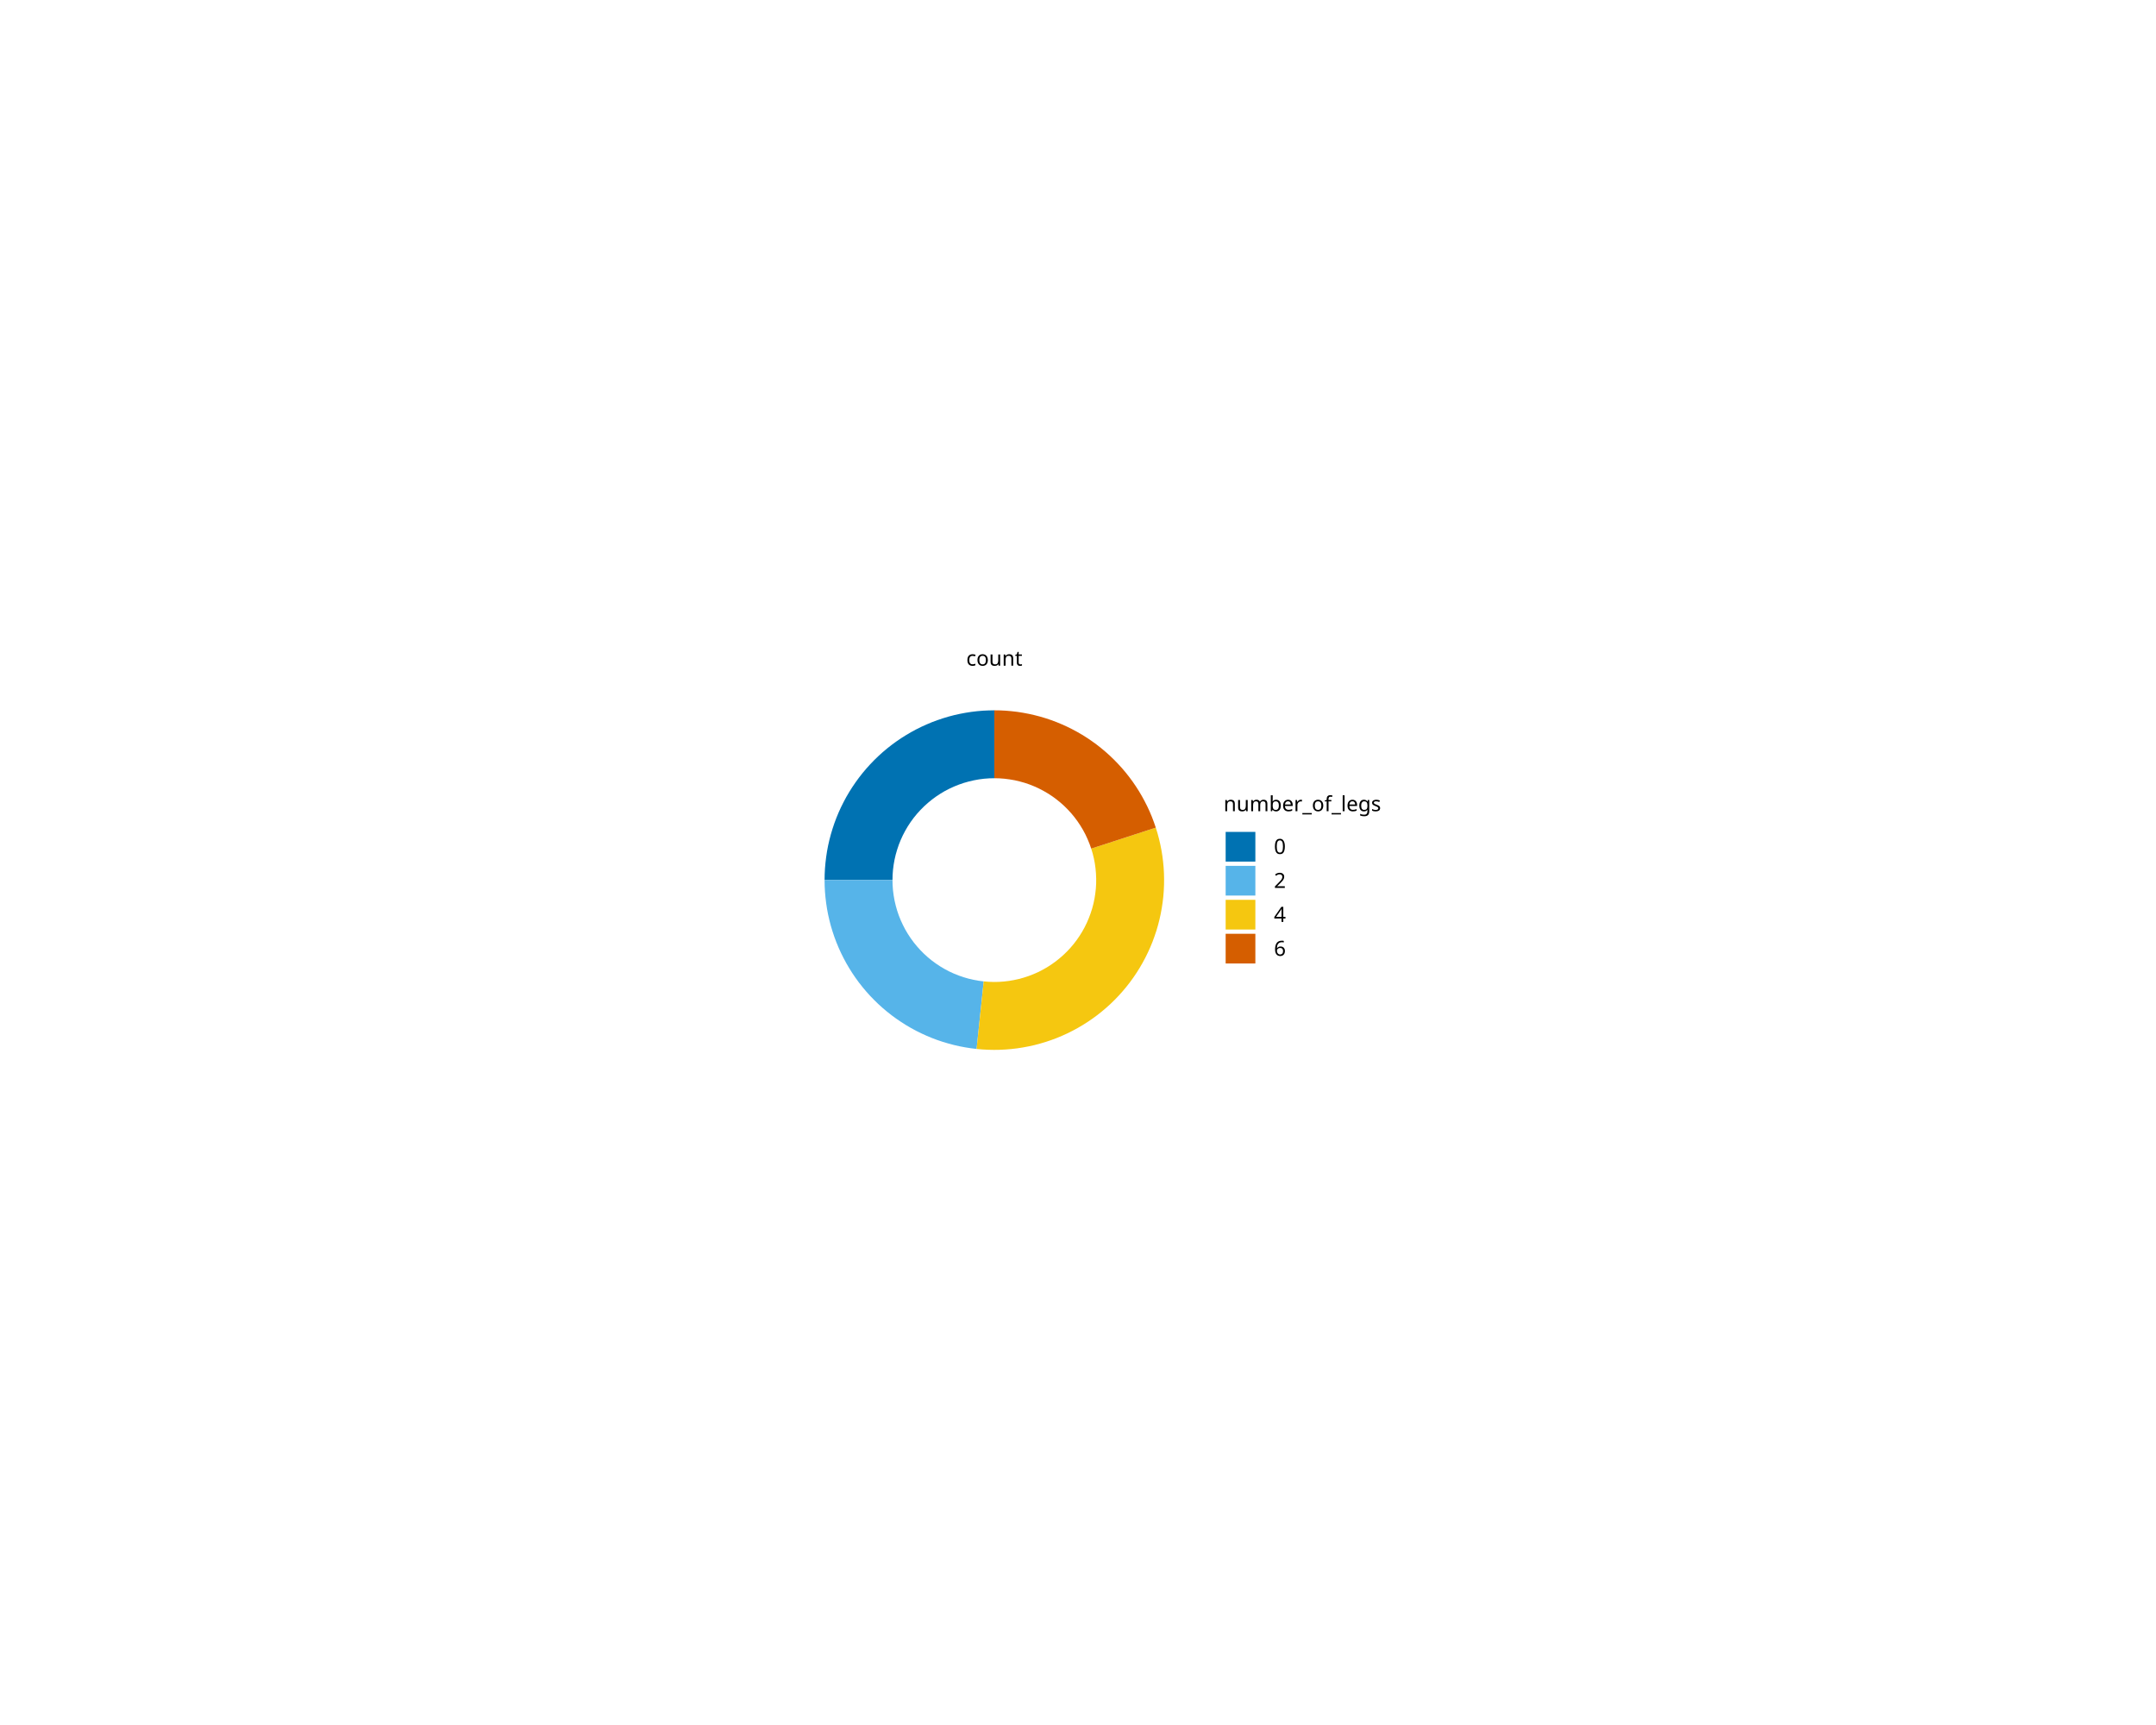
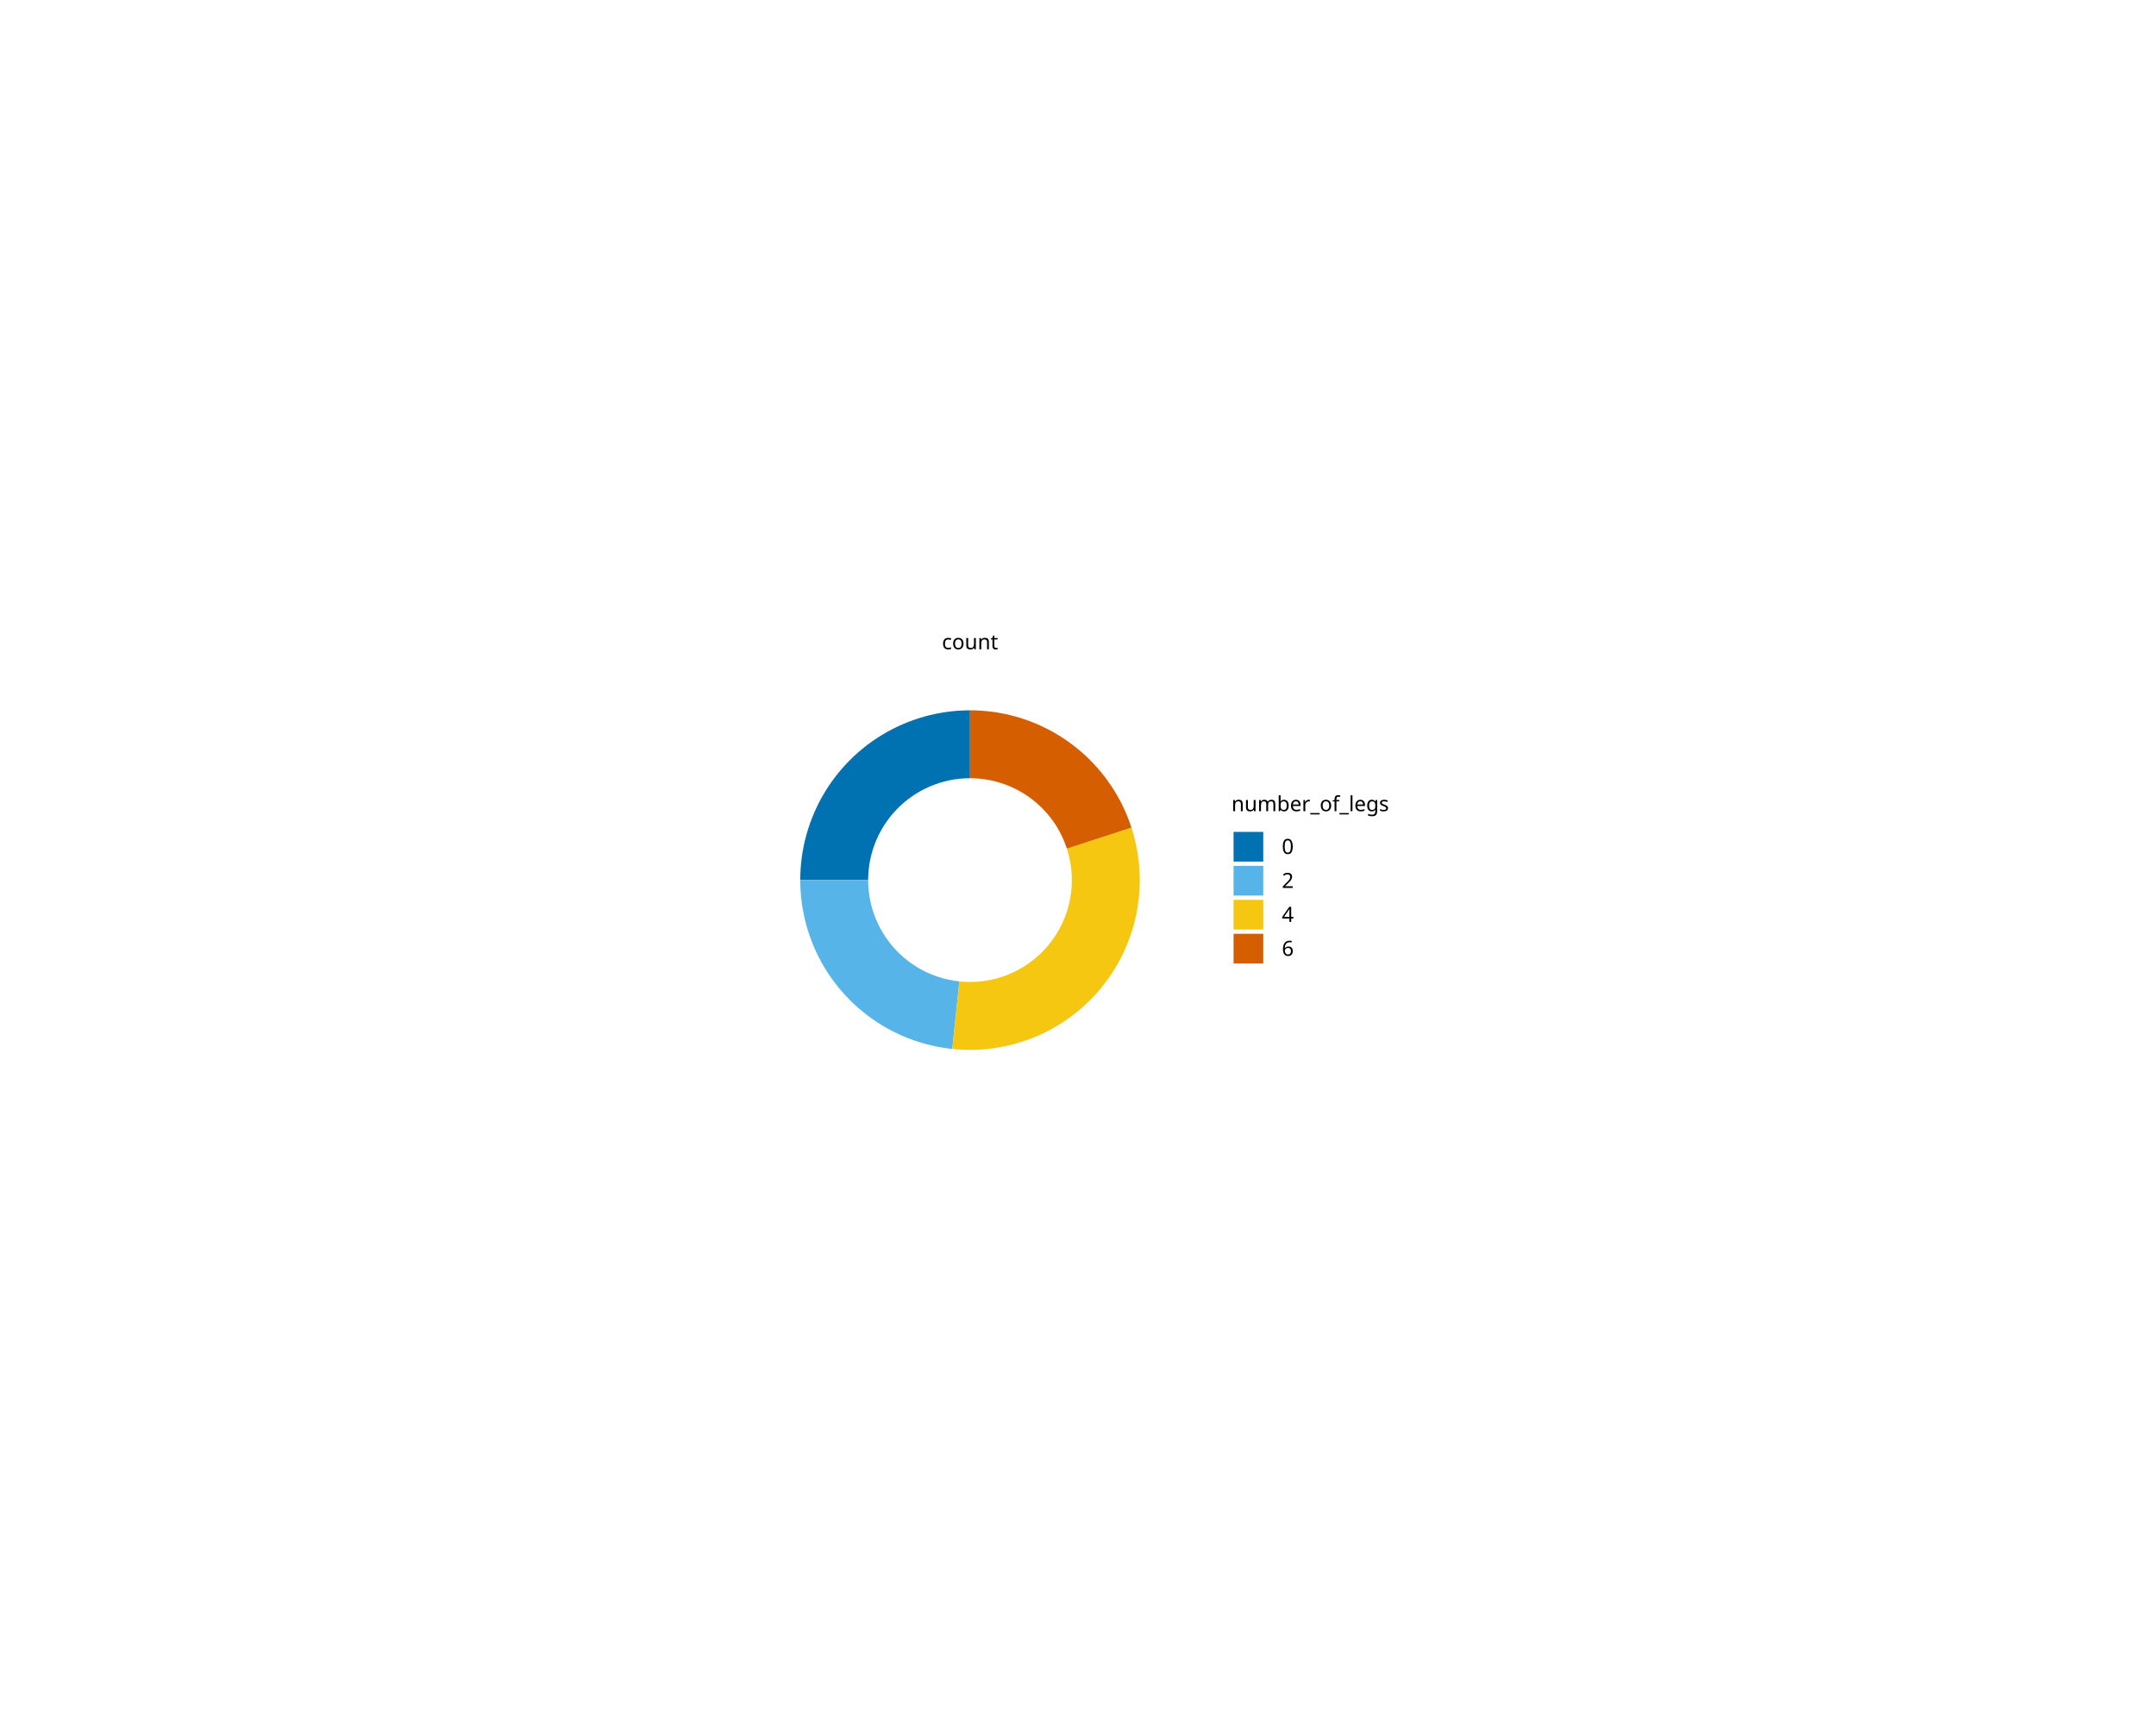
<svg xmlns="http://www.w3.org/2000/svg" class="svglite" data-engine-version="2.0" width="720.00pt" height="576.00pt" viewBox="0 0 720.00 576.00">
  <defs>
    <style type="text/css">
    .svglite line, .svglite polyline, .svglite polygon, .svglite path, .svglite rect, .svglite circle {
      fill: none;
      stroke: #000000;
      stroke-linecap: round;
      stroke-linejoin: round;
      stroke-miterlimit: 10.00;
    }
  </style>
  </defs>
  <rect width="100%" height="100%" style="stroke: none; fill: #FFFFFF;" />
  <defs>
    <clipPath id="cpMC4wMHw3MjAuMDB8MC4wMHw1NzYuMDA=">
      <rect x="0.00" y="0.00" width="720.00" height="576.00" />
    </clipPath>
  </defs>
  <g clip-path="url(#cpMC4wMHw3MjAuMDB8MC4wMHw1NzYuMDA=)">
</g>
  <defs>
-     <clipPath id="cpMjYxLjIwfDQ1OC44MHwyMTEuMjZ8MzY0Ljc0">
-       <rect x="261.20" y="211.26" width="197.61" height="153.48" />
+     <clipPath id="cpMjUxLjY1fDQ2OC4zNXwyMDkuODR8MzY2LjE2">
+       <rect x="251.65" y="209.84" width="216.69" height="156.32" />
    </clipPath>
  </defs>
-   <g clip-path="url(#cpMjYxLjIwfDQ1OC44MHwyMTEuMjZ8MzY0Ljc0)">
-     <rect x="261.20" y="211.26" width="197.61" height="153.48" style="stroke-width: 0.00; stroke: none;" />
+   <g clip-path="url(#cpMjUxLjY1fDQ2OC4zNXwyMDkuODR8MzY2LjE2)">
+     <rect x="251.65" y="209.84" width="216.69" height="156.32" style="stroke-width: 1.07; stroke: none;" />
  </g>
  <g clip-path="url(#cpMC4wMHw3MjAuMDB8MC4wMHw1NzYuMDA=)">
-     <polygon points="332.06,259.86 332.06,257.34 332.06,254.82 332.06,252.30 332.06,249.78 332.06,247.26 332.06,244.74 332.06,242.22 332.06,239.70 332.06,237.18 330.13,237.22 328.19,237.31 326.26,237.48 324.34,237.71 322.43,238.01 320.53,238.37 318.64,238.79 316.77,239.28 314.91,239.84 313.08,240.46 311.26,241.13 309.48,241.88 307.71,242.68 305.98,243.54 304.28,244.46 302.61,245.44 300.97,246.47 299.37,247.56 297.81,248.70 296.28,249.90 294.80,251.14 293.37,252.44 291.97,253.79 290.63,255.18 289.33,256.62 288.08,258.10 286.89,259.62 285.75,261.18 284.66,262.78 283.62,264.42 282.64,266.09 281.73,267.79 280.86,269.53 280.06,271.29 279.32,273.08 278.64,274.89 278.03,276.72 277.47,278.58 276.98,280.45 276.55,282.34 276.19,284.24 275.90,286.16 275.67,288.08 275.50,290.01 275.40,291.94 275.37,293.88 277.89,293.88 280.41,293.88 282.93,293.88 285.45,293.88 287.97,293.88 290.49,293.88 293.01,293.88 295.53,293.88 298.05,293.88 298.09,292.15 298.22,290.43 298.44,288.72 298.74,287.03 299.13,285.35 299.61,283.69 300.16,282.06 300.80,280.46 301.52,278.89 302.32,277.37 303.19,275.88 304.14,274.44 305.16,273.05 306.25,271.72 307.41,270.44 308.63,269.22 309.91,268.07 311.24,266.98 312.63,265.96 314.07,265.01 315.55,264.13 317.08,263.34 318.65,262.62 320.25,261.98 321.88,261.42 323.54,260.95 325.21,260.56 326.91,260.25 328.62,260.03 330.34,259.90 " style="stroke-width: 1.07; stroke: none; stroke-linecap: butt; stroke-linejoin: miter; fill: #0072B2;" />
-     <polygon points="298.05,293.88 295.53,293.88 293.01,293.88 290.49,293.88 287.97,293.88 285.45,293.88 282.93,293.88 280.41,293.88 277.89,293.88 275.37,293.88 275.40,295.81 275.50,297.74 275.67,299.66 275.90,301.58 276.19,303.49 276.55,305.39 276.98,307.28 277.46,309.15 278.02,311.00 278.63,312.83 279.31,314.64 280.05,316.43 280.85,318.19 281.71,319.92 282.62,321.62 283.60,323.29 284.63,324.93 285.71,326.52 286.85,328.09 288.05,329.61 289.29,331.09 290.58,332.52 291.93,333.91 293.31,335.26 294.75,336.56 296.22,337.80 297.74,339.00 299.30,340.14 300.90,341.23 302.53,342.27 304.20,343.25 305.89,344.17 307.62,345.03 309.38,345.83 311.17,346.58 312.97,347.26 314.81,347.88 316.66,348.43 318.53,348.93 320.41,349.36 322.31,349.72 324.22,350.02 326.14,350.26 326.40,347.75 326.66,345.25 326.93,342.74 327.19,340.23 327.45,337.73 327.72,335.22 327.98,332.72 328.24,330.21 328.51,327.70 326.80,327.48 325.11,327.17 323.44,326.78 321.78,326.30 320.16,325.74 318.56,325.10 317.00,324.38 315.48,323.58 314.00,322.70 312.57,321.75 311.18,320.73 309.85,319.64 308.58,318.49 307.37,317.27 306.22,315.99 305.13,314.66 304.12,313.27 303.17,311.83 302.30,310.35 301.51,308.82 300.79,307.26 300.15,305.66 299.60,304.04 299.13,302.38 298.74,300.71 298.44,299.01 298.22,297.31 298.09,295.59 " style="stroke-width: 1.07; stroke: none; stroke-linecap: butt; stroke-linejoin: miter; fill: #56B4E9;" />
-     <polygon points="328.51,327.70 328.24,330.21 327.98,332.72 327.72,335.22 327.45,337.73 327.19,340.23 326.93,342.74 326.66,345.25 326.40,347.75 326.14,350.26 328.07,350.43 330.02,350.53 331.96,350.57 333.90,350.54 335.85,350.44 337.78,350.28 339.72,350.05 341.64,349.75 343.55,349.39 345.45,348.97 347.33,348.47 349.19,347.92 351.03,347.30 352.86,346.62 354.65,345.87 356.42,345.07 358.16,344.20 359.87,343.28 361.55,342.29 363.20,341.25 364.80,340.16 366.37,339.01 367.90,337.80 369.38,336.55 370.83,335.24 372.22,333.89 373.57,332.49 374.87,331.04 376.12,329.55 377.32,328.02 378.46,326.45 379.55,324.84 380.59,323.19 381.56,321.51 382.48,319.80 383.34,318.05 384.14,316.28 384.88,314.48 385.55,312.65 386.17,310.81 386.72,308.94 387.20,307.06 387.62,305.16 387.97,303.25 388.26,301.33 388.49,299.39 388.64,297.46 388.73,295.51 388.75,293.57 388.71,291.62 388.60,289.68 388.42,287.75 388.18,285.82 387.87,283.90 387.49,281.99 387.05,280.09 386.55,278.22 385.98,276.36 383.58,277.13 381.19,277.91 378.79,278.69 376.39,279.47 374.00,280.25 371.60,281.03 369.21,281.81 366.81,282.58 364.41,283.36 364.90,284.99 365.30,286.63 365.62,288.29 365.85,289.97 366.00,291.65 366.07,293.34 366.06,295.03 365.96,296.72 365.77,298.40 365.51,300.07 365.16,301.73 364.73,303.37 364.21,304.98 363.62,306.56 362.95,308.12 362.21,309.63 361.39,311.11 360.49,312.55 359.53,313.94 358.50,315.28 357.40,316.57 356.24,317.80 355.02,318.97 353.74,320.08 352.41,321.13 351.03,322.11 349.61,323.02 348.14,323.85 346.63,324.62 345.08,325.30 343.50,325.91 341.89,326.44 340.26,326.89 338.61,327.25 336.94,327.54 335.26,327.74 333.58,327.86 331.88,327.89 330.19,327.84 " style="stroke-width: 1.07; stroke: none; stroke-linecap: butt; stroke-linejoin: miter; fill: #F5C710;" />
-     <polygon points="364.41,283.36 366.81,282.58 369.21,281.81 371.60,281.03 374.00,280.25 376.39,279.47 378.79,278.69 381.19,277.91 383.58,277.13 385.98,276.36 385.35,274.54 384.67,272.74 383.92,270.96 383.11,269.21 382.24,267.50 381.32,265.81 380.34,264.15 379.30,262.53 378.21,260.94 377.06,259.39 375.87,257.89 374.62,256.42 373.32,255.00 371.98,253.62 370.59,252.29 369.15,251.00 367.68,249.77 366.16,248.58 364.60,247.45 363.01,246.37 361.38,245.35 359.71,244.38 358.01,243.47 356.29,242.62 354.53,241.83 352.75,241.09 350.95,240.42 349.12,239.81 347.28,239.26 345.41,238.78 343.53,238.36 341.64,238.00 339.74,237.70 337.83,237.48 335.91,237.31 333.99,237.21 332.06,237.18 332.06,239.70 332.06,242.22 332.06,244.74 332.06,247.26 332.06,249.78 332.06,252.30 332.06,254.82 332.06,257.34 332.06,259.86 333.77,259.90 335.48,260.03 337.17,260.25 338.86,260.54 340.52,260.93 342.17,261.39 343.79,261.94 345.37,262.57 346.93,263.28 348.45,264.07 349.93,264.93 351.36,265.86 352.74,266.87 354.07,267.94 355.35,269.08 356.56,270.28 357.72,271.54 358.81,272.86 359.83,274.23 360.78,275.65 361.66,277.11 362.47,278.62 363.19,280.17 363.84,281.75 " style="stroke-width: 1.07; stroke: none; stroke-linecap: butt; stroke-linejoin: miter; fill: #D55E00;" />
-     <text x="408.60" y="270.87" style="font-size: 7.00px; font-family: sans;" textLength="50.21px" lengthAdjust="spacingAndGlyphs">number_of_legs</text>
-     <rect x="409.31" y="277.78" width="9.92" height="9.92" style="stroke-width: 1.07; stroke: none; stroke-linecap: butt; stroke-linejoin: miter; fill: #0072B2;" />
-     <rect x="409.31" y="289.12" width="9.92" height="9.92" style="stroke-width: 1.07; stroke: none; stroke-linecap: butt; stroke-linejoin: miter; fill: #56B4E9;" />
-     <rect x="409.31" y="300.46" width="9.92" height="9.92" style="stroke-width: 1.07; stroke: none; stroke-linecap: butt; stroke-linejoin: miter; fill: #F5C710;" />
-     <rect x="409.31" y="311.80" width="9.92" height="9.92" style="stroke-width: 1.07; stroke: none; stroke-linecap: butt; stroke-linejoin: miter; fill: #D55E00;" />
-     <text x="425.42" y="285.15" style="font-size: 7.00px; font-family: sans;" textLength="3.89px" lengthAdjust="spacingAndGlyphs">0</text>
-     <text x="425.42" y="296.49" style="font-size: 7.00px; font-family: sans;" textLength="3.89px" lengthAdjust="spacingAndGlyphs">2</text>
-     <text x="425.42" y="307.83" style="font-size: 7.00px; font-family: sans;" textLength="3.89px" lengthAdjust="spacingAndGlyphs">4</text>
-     <text x="425.42" y="319.17" style="font-size: 7.00px; font-family: sans;" textLength="3.89px" lengthAdjust="spacingAndGlyphs">6</text>
-     <text x="332.06" y="222.28" text-anchor="middle" style="font-size: 7.00px; font-family: sans;" textLength="17.13px" lengthAdjust="spacingAndGlyphs">count</text>
+     <polygon points="323.94,237.18 322.01,237.21 320.09,237.31 318.17,237.48 316.26,237.70 314.36,238.00 312.46,238.36 310.59,238.78 308.72,239.26 306.88,239.81 305.05,240.42 303.25,241.09 301.47,241.83 299.71,242.62 297.99,243.47 296.29,244.38 294.62,245.35 292.99,246.37 291.40,247.45 289.84,248.58 288.32,249.77 286.84,251.00 285.41,252.29 284.02,253.62 282.68,255.00 281.38,256.42 280.13,257.89 278.94,259.39 277.79,260.94 276.70,262.53 275.66,264.15 274.68,265.81 273.76,267.50 272.89,269.21 272.08,270.96 271.33,272.74 270.65,274.54 270.02,276.36 269.46,278.20 268.95,280.06 268.52,281.93 268.14,283.82 267.83,285.72 267.59,287.63 267.41,289.55 267.30,291.47 267.25,293.39 267.26,295.32 267.34,297.24 267.49,299.16 267.70,301.08 267.98,302.98 268.32,304.88 268.73,306.76 269.20,308.63 269.73,310.48 270.32,312.31 270.98,314.12 271.70,315.90 272.48,317.66 273.32,319.40 274.21,321.10 275.16,322.78 276.17,324.42 277.24,326.02 278.36,327.59 279.53,329.11 280.75,330.60 282.02,332.05 283.34,333.45 284.71,334.80 286.12,336.11 287.58,337.37 289.08,338.58 290.61,339.74 292.19,340.85 293.80,341.90 295.45,342.89 297.13,343.83 298.85,344.71 300.59,345.54 302.35,346.30 304.15,347.00 305.96,347.64 307.80,348.22 309.65,348.74 311.52,349.19 313.41,349.58 315.31,349.91 317.21,350.17 319.13,350.36 321.05,350.49 322.98,350.56 324.90,350.56 326.82,350.49 328.75,350.36 330.66,350.17 332.57,349.91 334.47,349.58 336.35,349.19 338.22,348.74 340.08,348.22 341.91,347.64 343.73,347.00 345.52,346.30 347.29,345.54 349.03,344.71 350.74,343.83 352.42,342.89 354.07,341.90 355.68,340.85 357.26,339.74 358.80,338.58 360.30,337.37 361.75,336.11 363.17,334.80 364.53,333.45 365.85,332.05 367.13,330.60 368.35,329.11 369.52,327.59 370.64,326.02 371.70,324.42 372.71,322.78 373.66,321.10 374.56,319.40 375.40,317.66 376.18,315.90 376.89,314.12 377.55,312.31 378.15,310.48 378.68,308.63 379.15,306.76 379.55,304.88 379.89,302.98 380.17,301.08 380.38,299.16 380.53,297.24 380.61,295.32 380.63,293.39 380.58,291.47 380.47,289.55 380.29,287.63 380.04,285.72 379.73,283.82 379.36,281.93 378.92,280.06 378.42,278.20 377.86,276.36 377.23,274.54 376.54,272.74 375.79,270.96 374.99,269.21 374.12,267.50 373.19,265.81 372.21,264.15 371.18,262.53 370.08,260.94 368.94,259.39 367.74,257.89 366.50,256.42 365.20,255.00 363.86,253.62 362.47,252.29 361.03,251.00 359.55,249.77 358.03,248.58 356.48,247.45 354.88,246.37 353.25,245.35 351.59,244.38 349.89,243.47 348.16,242.62 346.41,241.83 344.63,241.09 342.82,240.42 341.00,239.81 339.15,239.26 337.29,238.78 335.41,238.36 333.52,238.00 331.62,237.70 329.70,237.48 327.79,237.31 325.86,237.21 323.94,237.18 323.94,239.14 323.94,241.09 323.94,243.05 323.94,245.00 323.94,246.96 323.94,248.91 323.94,250.87 323.94,252.82 323.94,254.78 323.94,256.73 323.94,258.69 323.94,260.64 323.94,262.60 323.94,264.55 323.94,266.51 323.94,268.46 323.94,270.42 323.94,272.37 323.94,274.33 323.94,276.28 323.94,278.24 323.94,280.19 323.94,282.15 323.94,284.10 323.94,286.06 323.94,288.01 323.94,289.97 323.94,291.92 323.94,293.88 323.94,293.88 323.94,291.92 323.94,289.97 323.94,288.01 323.94,286.06 323.94,284.10 323.94,282.15 323.94,280.19 323.94,278.24 323.94,276.28 323.94,274.33 323.94,272.37 323.94,270.42 323.94,268.46 323.94,266.51 323.94,264.55 323.94,262.60 323.94,260.64 323.94,258.69 323.94,256.73 323.94,254.78 323.94,252.82 323.94,250.87 323.94,248.91 323.94,246.96 323.94,245.00 323.94,243.05 323.94,241.09 323.94,239.14 " style="stroke-width: 1.07; stroke: none; fill: none;" />
+     <polygon points="323.94,259.86 323.94,257.34 323.94,254.82 323.94,252.30 323.94,249.78 323.94,247.26 323.94,244.74 323.94,242.22 323.94,239.70 323.94,237.18 322.00,237.22 320.07,237.31 318.14,237.48 316.22,237.71 314.30,238.01 312.40,238.37 310.51,238.79 308.64,239.28 306.79,239.84 304.95,240.46 303.14,241.13 301.35,241.88 299.59,242.68 297.86,243.54 296.15,244.46 294.48,245.44 292.84,246.47 291.24,247.56 289.68,248.70 288.16,249.90 286.68,251.14 285.24,252.44 283.85,253.79 282.50,255.18 281.21,256.62 279.96,258.10 278.76,259.62 277.62,261.18 276.53,262.78 275.50,264.42 274.52,266.09 273.60,267.79 272.74,269.53 271.94,271.29 271.20,273.08 270.52,274.89 269.90,276.72 269.35,278.58 268.86,280.45 268.43,282.34 268.07,284.24 267.77,286.16 267.54,288.08 267.38,290.01 267.28,291.94 267.24,293.88 269.76,293.88 272.28,293.88 274.80,293.88 277.32,293.88 279.84,293.88 282.36,293.88 284.88,293.88 287.40,293.88 289.92,293.88 289.97,292.15 290.10,290.43 290.31,288.72 290.62,287.03 291.01,285.35 291.48,283.69 292.04,282.06 292.68,280.46 293.40,278.89 294.20,277.37 295.07,275.88 296.02,274.44 297.04,273.05 298.13,271.72 299.28,270.44 300.50,269.22 301.78,268.07 303.12,266.98 304.51,265.96 305.94,265.01 307.43,264.13 308.96,263.34 310.52,262.62 312.12,261.98 313.75,261.42 315.41,260.95 317.09,260.56 318.79,260.25 320.50,260.03 322.21,259.90 " style="stroke-width: 1.07; stroke: none; stroke-linecap: butt; stroke-linejoin: miter; fill: #0072B2;" />
+     <polygon points="289.92,293.88 287.40,293.88 284.88,293.88 282.36,293.88 279.84,293.88 277.32,293.88 274.80,293.88 272.28,293.88 269.76,293.88 267.24,293.88 267.28,295.81 267.38,297.74 267.54,299.66 267.77,301.58 268.07,303.49 268.43,305.39 268.85,307.28 269.34,309.15 269.89,311.00 270.51,312.83 271.19,314.64 271.92,316.43 272.72,318.19 273.58,319.92 274.50,321.62 275.47,323.29 276.50,324.93 277.59,326.52 278.73,328.09 279.92,329.61 281.17,331.09 282.46,332.52 283.80,333.91 285.19,335.26 286.62,336.56 288.10,337.80 289.62,339.00 291.18,340.14 292.77,341.23 294.40,342.27 296.07,343.25 297.77,344.17 299.50,345.03 301.26,345.83 303.04,346.58 304.85,347.26 306.68,347.88 308.53,348.43 310.40,348.93 312.29,349.36 314.18,349.72 316.09,350.02 318.01,350.26 318.28,347.75 318.54,345.25 318.80,342.74 319.07,340.23 319.33,337.73 319.59,335.22 319.86,332.72 320.12,330.21 320.38,327.70 318.68,327.48 316.99,327.17 315.31,326.78 313.66,326.30 312.03,325.74 310.44,325.10 308.88,324.38 307.36,323.58 305.88,322.70 304.44,321.75 303.06,320.73 301.73,319.64 300.46,318.49 299.24,317.27 298.09,315.99 297.01,314.66 295.99,313.27 295.05,311.83 294.18,310.35 293.38,308.82 292.67,307.26 292.03,305.66 291.47,304.04 291.00,302.38 290.62,300.71 290.31,299.01 290.10,297.31 289.97,295.59 " style="stroke-width: 1.07; stroke: none; stroke-linecap: butt; stroke-linejoin: miter; fill: #56B4E9;" />
+     <polygon points="320.38,327.70 320.12,330.21 319.86,332.72 319.59,335.22 319.33,337.73 319.07,340.23 318.80,342.74 318.54,345.25 318.28,347.75 318.01,350.26 319.95,350.43 321.89,350.53 323.84,350.57 325.78,350.54 327.72,350.44 329.66,350.28 331.59,350.05 333.51,349.75 335.42,349.39 337.32,348.97 339.20,348.47 341.07,347.92 342.91,347.30 344.73,346.62 346.53,345.87 348.30,345.07 350.04,344.20 351.75,343.28 353.43,342.29 355.07,341.25 356.68,340.16 358.25,339.01 359.77,337.80 361.26,336.55 362.70,335.24 364.10,333.89 365.45,332.49 366.75,331.04 368.00,329.55 369.19,328.02 370.34,326.45 371.43,324.84 372.46,323.19 373.44,321.51 374.36,319.80 375.22,318.05 376.02,316.28 376.75,314.48 377.43,312.65 378.04,310.81 378.59,308.94 379.08,307.06 379.50,305.16 379.85,303.25 380.14,301.33 380.36,299.39 380.52,297.46 380.61,295.51 380.63,293.57 380.59,291.62 380.48,289.68 380.30,287.75 380.05,285.82 379.75,283.90 379.37,281.99 378.93,280.09 378.43,278.22 377.86,276.36 375.46,277.13 373.06,277.91 370.67,278.69 368.27,279.47 365.87,280.25 363.48,281.03 361.08,281.81 358.68,282.58 356.29,283.36 356.77,284.99 357.17,286.63 357.49,288.29 357.73,289.97 357.88,291.65 357.95,293.34 357.93,295.03 357.83,296.72 357.65,298.40 357.38,300.07 357.03,301.73 356.60,303.37 356.09,304.98 355.50,306.56 354.83,308.12 354.08,309.63 353.26,311.11 352.37,312.55 351.40,313.94 350.37,315.28 349.28,316.57 348.12,317.80 346.90,318.97 345.62,320.08 344.29,321.13 342.91,322.11 341.48,323.02 340.01,323.85 338.50,324.62 336.95,325.30 335.38,325.91 333.77,326.44 332.14,326.89 330.49,327.25 328.82,327.54 327.14,327.74 325.45,327.86 323.76,327.89 322.07,327.84 " style="stroke-width: 1.07; stroke: none; stroke-linecap: butt; stroke-linejoin: miter; fill: #F5C710;" />
+     <polygon points="356.29,283.36 358.68,282.58 361.08,281.81 363.48,281.03 365.87,280.25 368.27,279.47 370.67,278.69 373.06,277.91 375.46,277.13 377.86,276.36 377.23,274.54 376.54,272.74 375.79,270.96 374.99,269.21 374.12,267.50 373.19,265.81 372.21,264.15 371.18,262.53 370.08,260.94 368.94,259.39 367.74,257.89 366.50,256.42 365.20,255.00 363.86,253.62 362.47,252.29 361.03,251.00 359.55,249.77 358.03,248.58 356.48,247.45 354.88,246.37 353.25,245.35 351.59,244.38 349.89,243.47 348.16,242.62 346.41,241.83 344.63,241.09 342.82,240.42 341.00,239.81 339.15,239.26 337.29,238.78 335.41,238.36 333.52,238.00 331.62,237.70 329.70,237.48 327.79,237.31 325.86,237.21 323.94,237.18 323.94,239.70 323.94,242.22 323.94,244.74 323.94,247.26 323.94,249.78 323.94,252.30 323.94,254.82 323.94,257.34 323.94,259.86 325.65,259.90 327.35,260.03 329.05,260.25 330.73,260.54 332.40,260.93 334.04,261.39 335.66,261.94 337.25,262.57 338.81,263.28 340.32,264.07 341.80,264.93 343.23,265.86 344.62,266.87 345.95,267.94 347.22,269.08 348.44,270.28 349.59,271.54 350.68,272.86 351.71,274.23 352.66,275.65 353.54,277.11 354.34,278.62 355.07,280.17 355.72,281.75 " style="stroke-width: 1.07; stroke: none; stroke-linecap: butt; stroke-linejoin: miter; fill: #D55E00;" />
+     <rect x="405.76" y="259.84" width="61.17" height="68.06" style="stroke-width: 1.07; stroke: none;" />
+     <text x="411.24" y="270.87" style="font-size: 7.00px; font-family: sans;" textLength="50.21px" lengthAdjust="spacingAndGlyphs">number_of_legs</text>
+     <rect x="411.24" y="277.07" width="11.34" height="11.34" style="stroke-width: 1.07; stroke: none;" />
+     <rect x="411.95" y="277.78" width="9.92" height="9.92" style="stroke-width: 1.07; stroke: none; stroke-linecap: butt; stroke-linejoin: miter; fill: #0072B2;" />
+     <rect x="411.24" y="288.41" width="11.34" height="11.34" style="stroke-width: 1.07; stroke: none;" />
+     <rect x="411.95" y="289.12" width="9.92" height="9.92" style="stroke-width: 1.07; stroke: none; stroke-linecap: butt; stroke-linejoin: miter; fill: #56B4E9;" />
+     <rect x="411.24" y="299.75" width="11.34" height="11.34" style="stroke-width: 1.07; stroke: none;" />
+     <rect x="411.95" y="300.46" width="9.92" height="9.92" style="stroke-width: 1.07; stroke: none; stroke-linecap: butt; stroke-linejoin: miter; fill: #F5C710;" />
+     <rect x="411.24" y="311.09" width="11.34" height="11.34" style="stroke-width: 1.07; stroke: none;" />
+     <rect x="411.95" y="311.80" width="9.92" height="9.92" style="stroke-width: 1.07; stroke: none; stroke-linecap: butt; stroke-linejoin: miter; fill: #D55E00;" />
+     <text x="428.06" y="285.15" style="font-size: 7.00px; font-family: sans;" textLength="3.89px" lengthAdjust="spacingAndGlyphs">0</text>
+     <text x="428.06" y="296.49" style="font-size: 7.00px; font-family: sans;" textLength="3.89px" lengthAdjust="spacingAndGlyphs">2</text>
+     <text x="428.06" y="307.83" style="font-size: 7.00px; font-family: sans;" textLength="3.89px" lengthAdjust="spacingAndGlyphs">4</text>
+     <text x="428.06" y="319.17" style="font-size: 7.00px; font-family: sans;" textLength="3.89px" lengthAdjust="spacingAndGlyphs">6</text>
+     <text x="323.94" y="216.80" text-anchor="middle" style="font-size: 7.00px; font-family: sans;" textLength="17.13px" lengthAdjust="spacingAndGlyphs">count</text>
  </g>
</svg>
